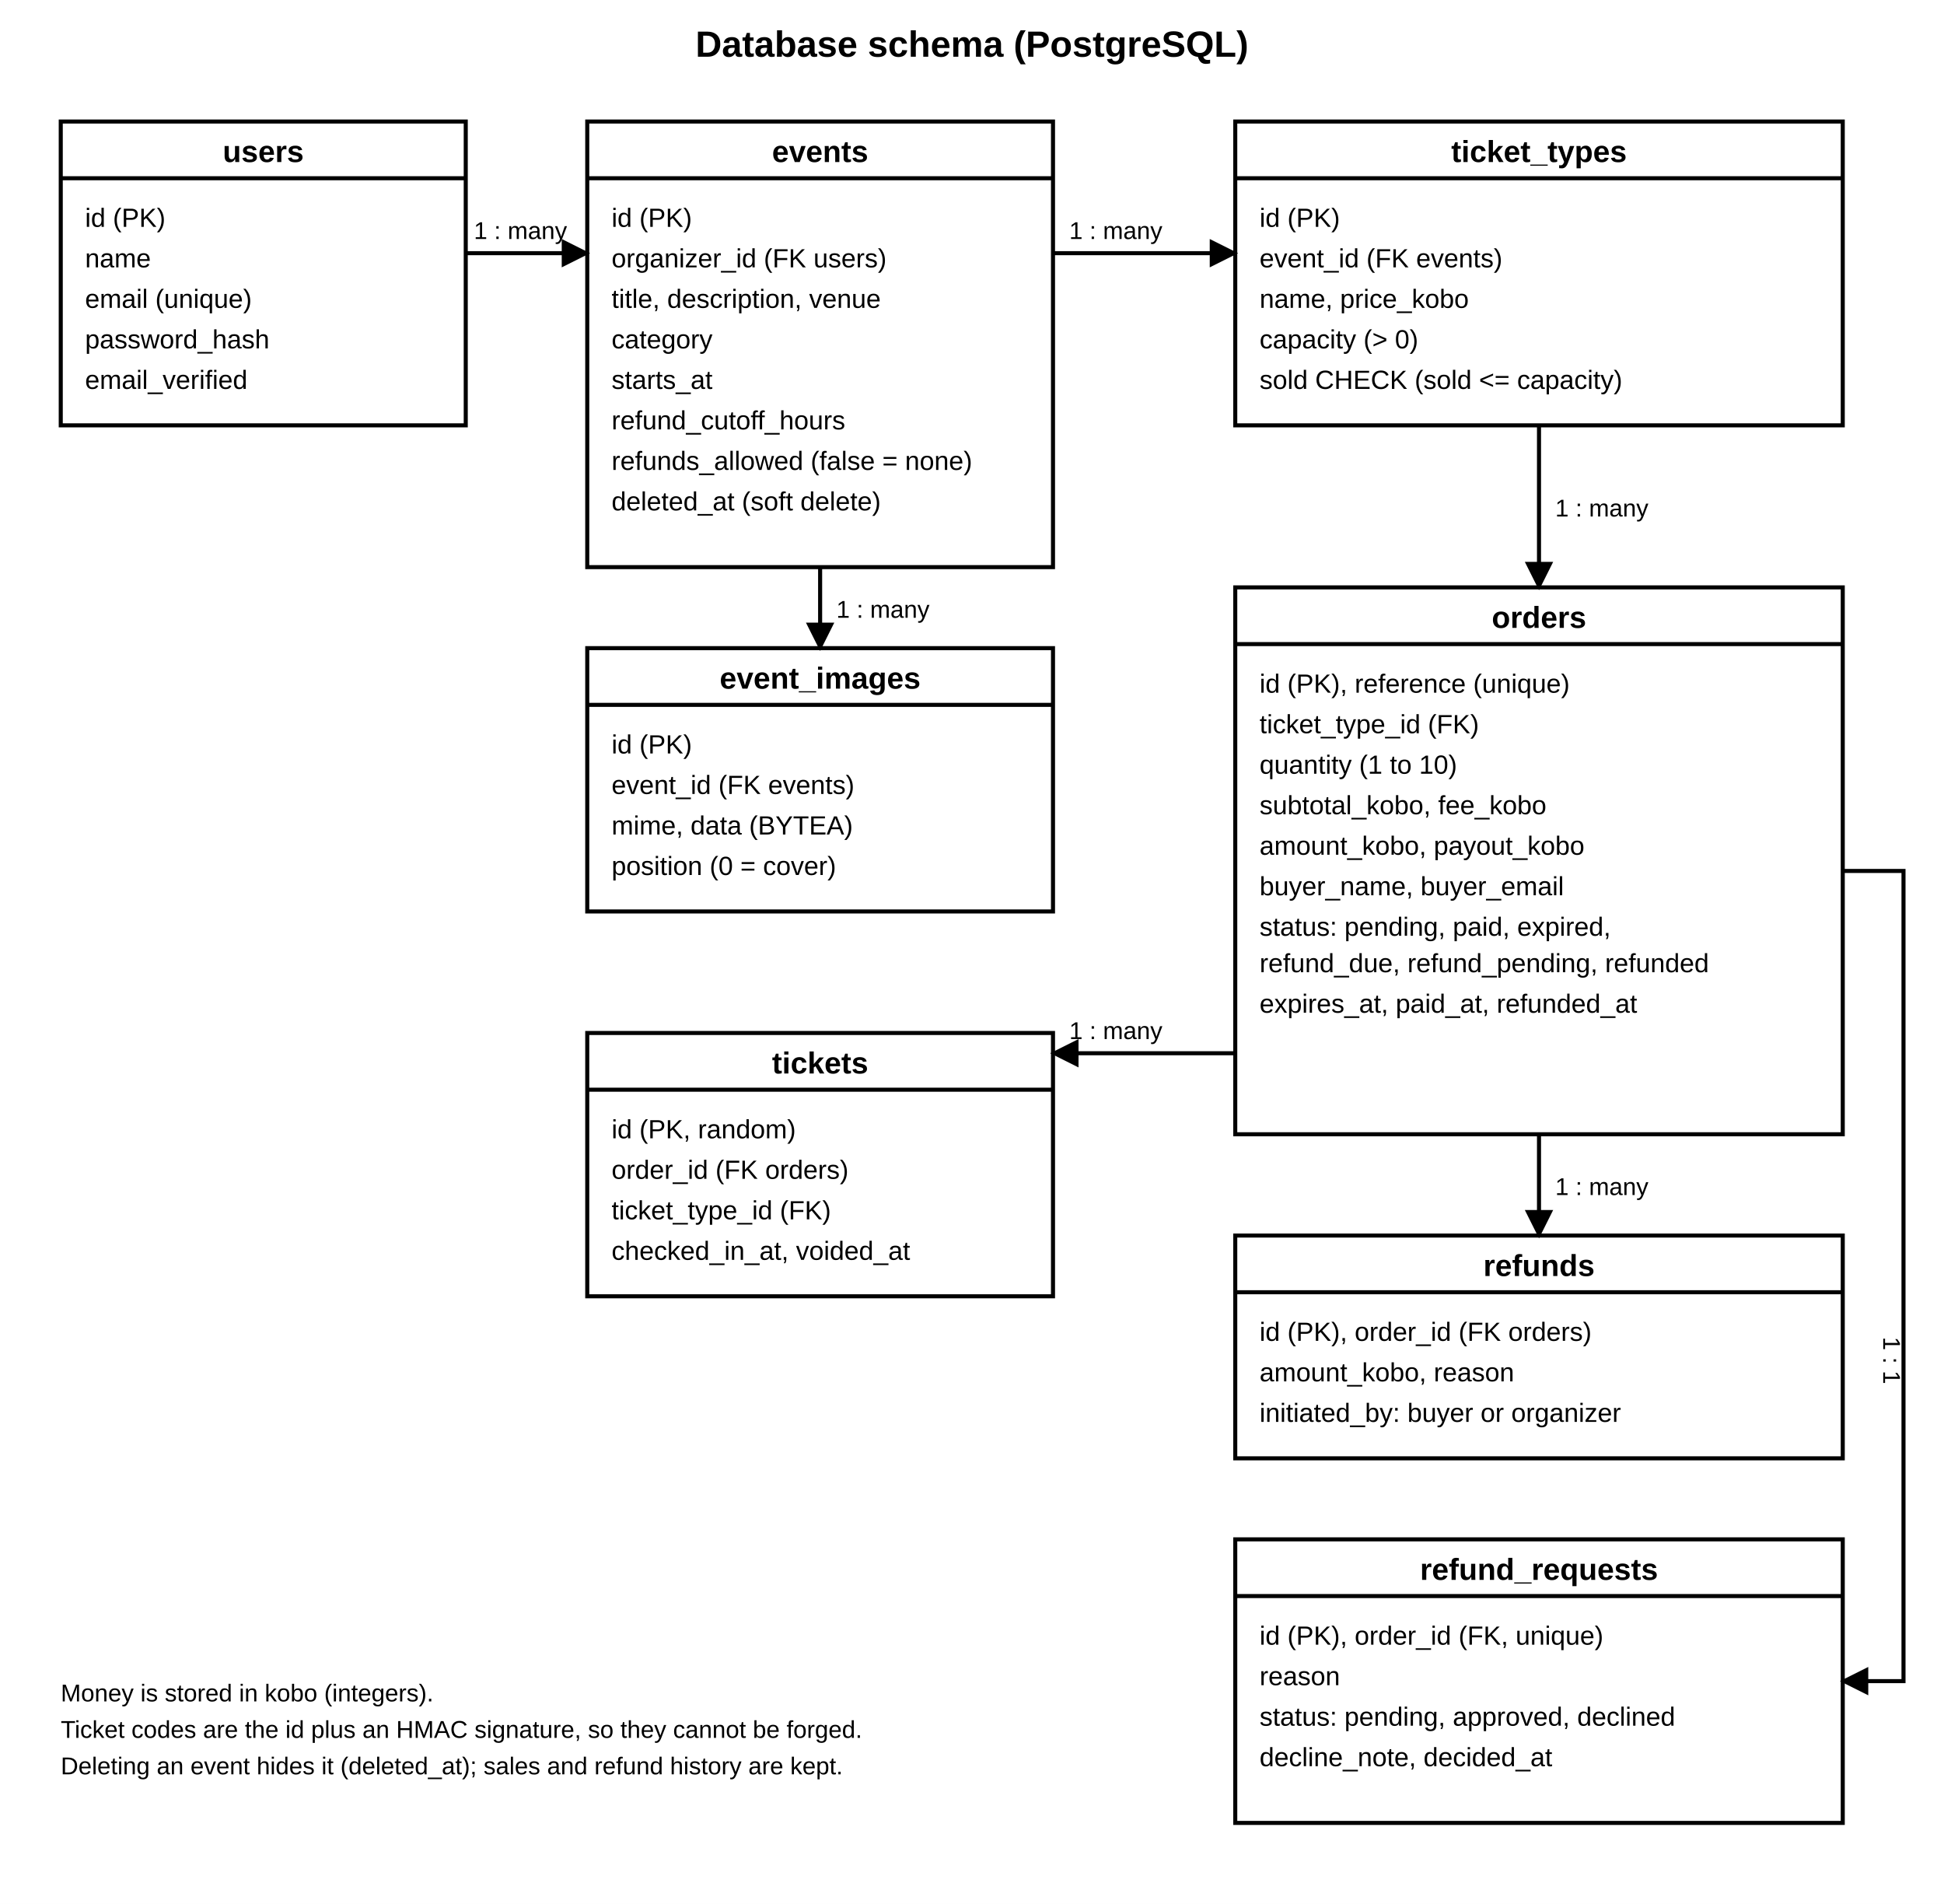
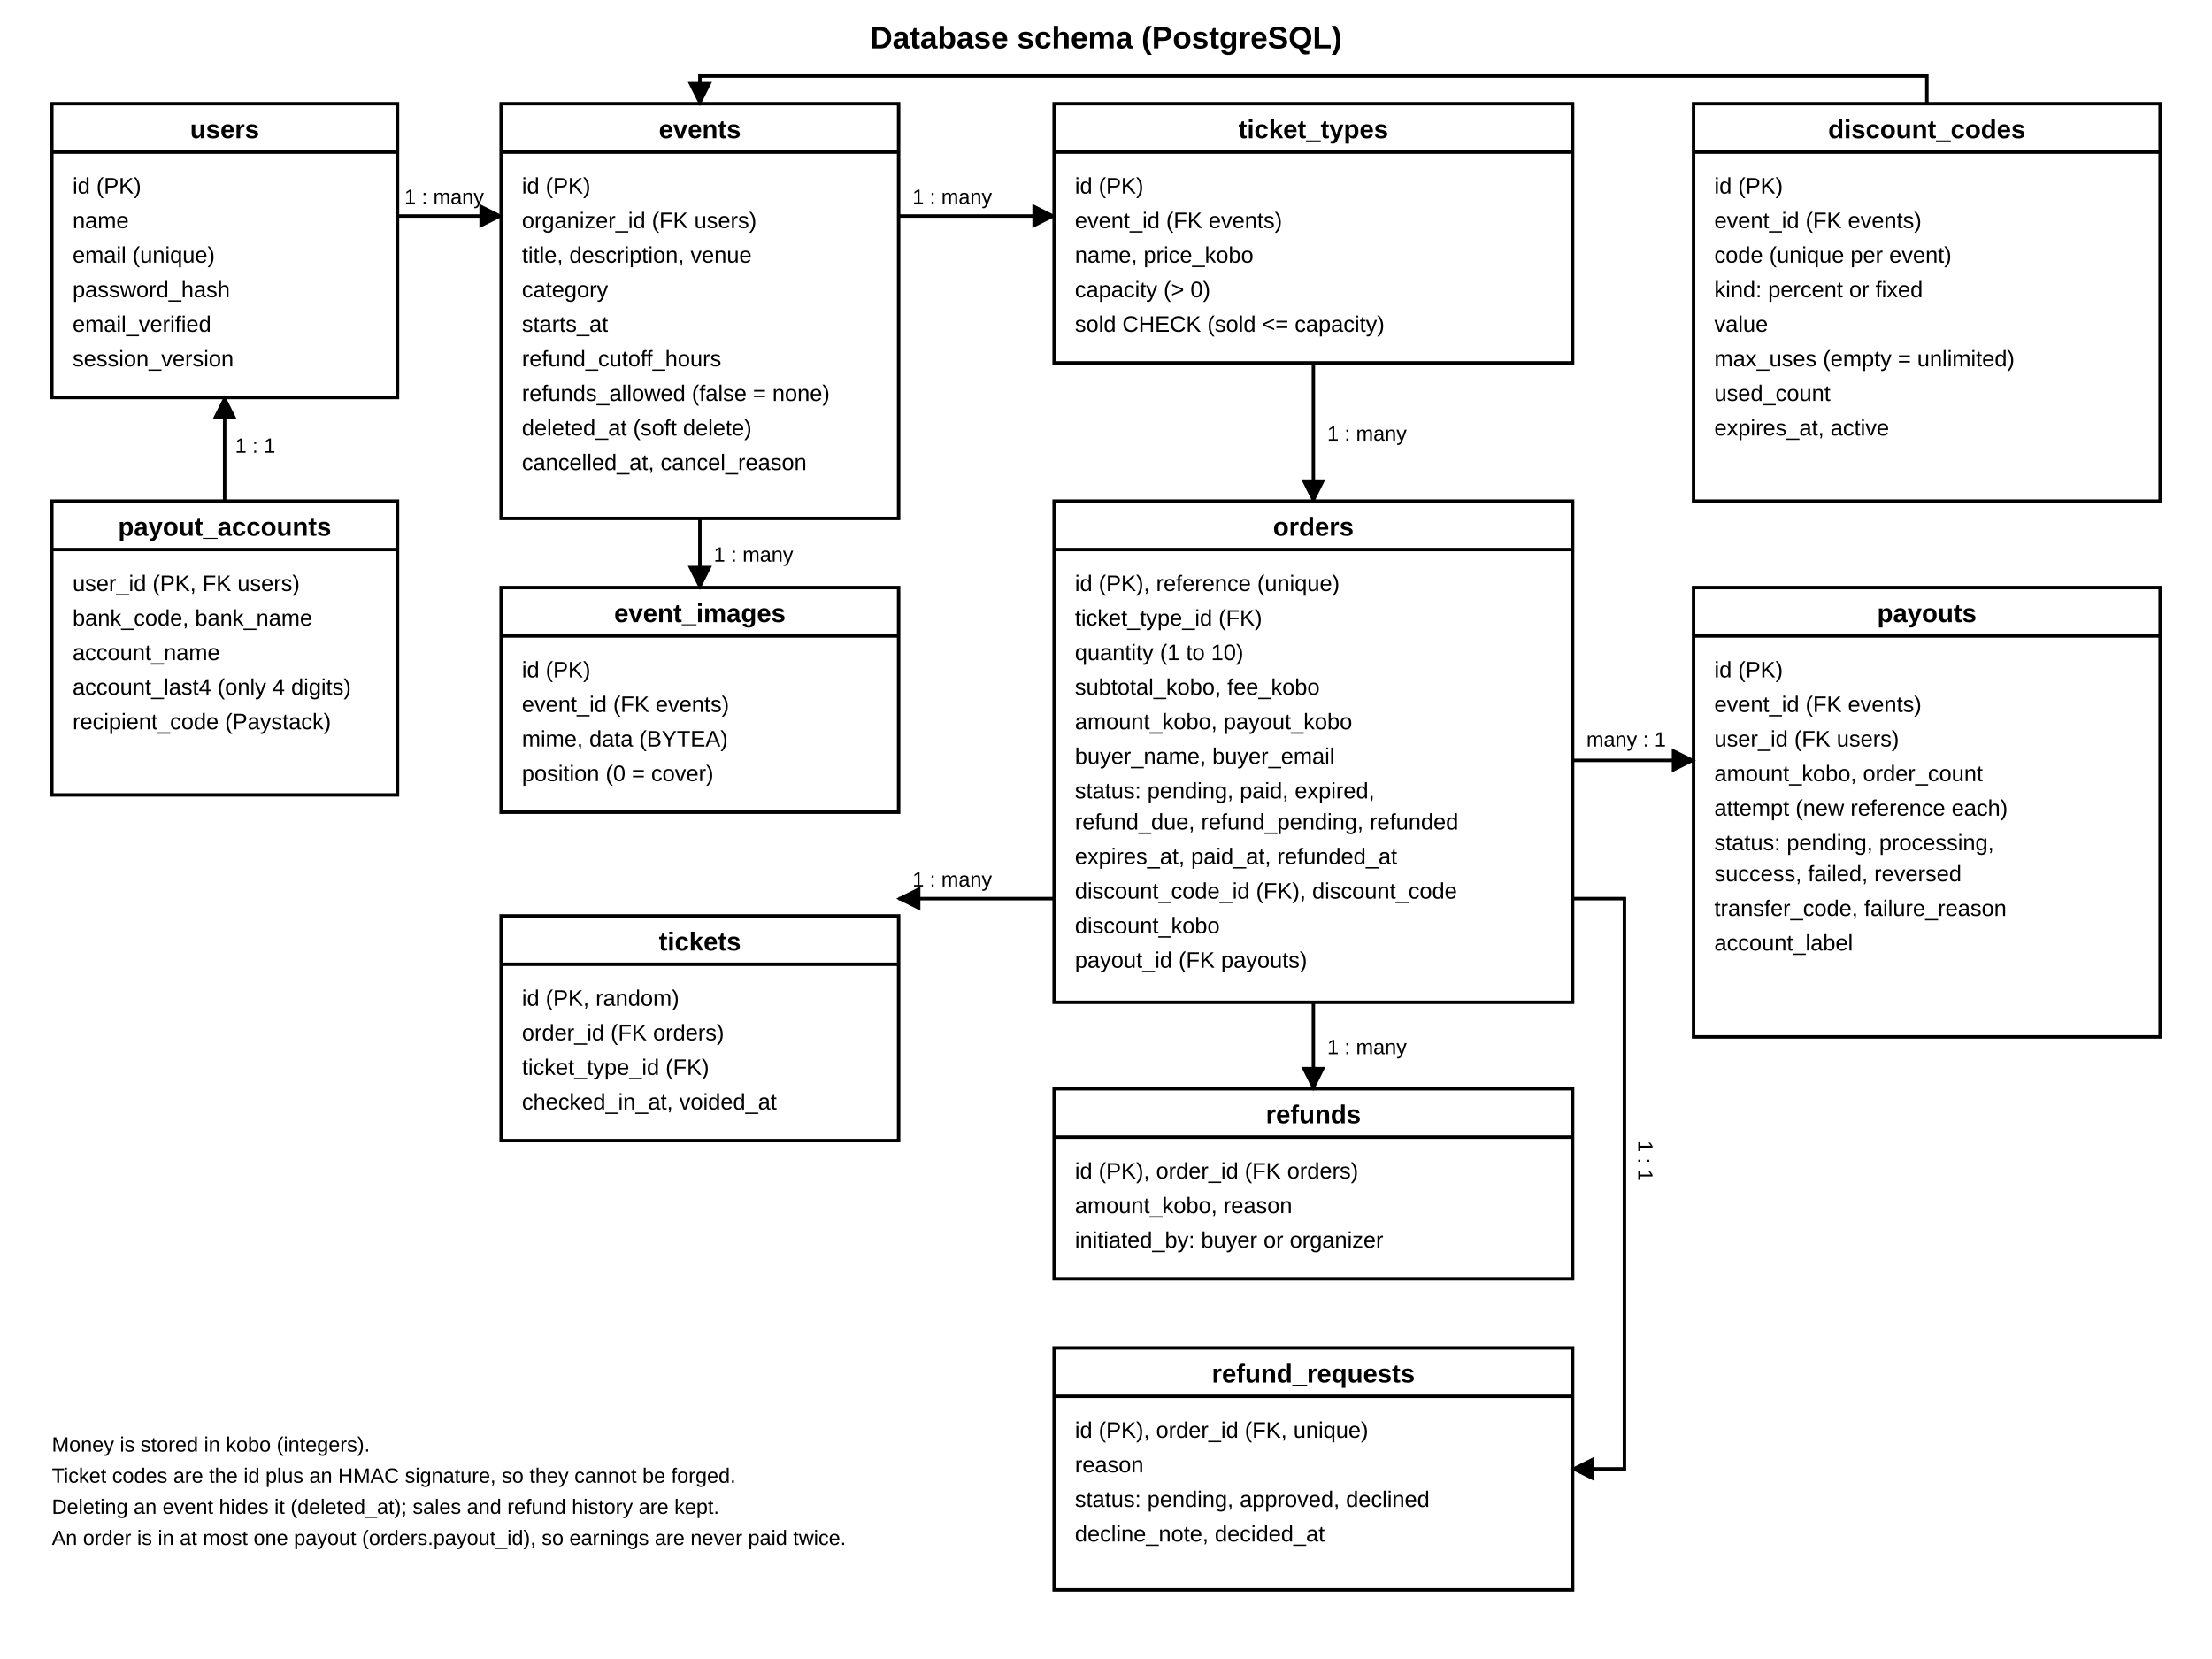
- <svg xmlns="http://www.w3.org/2000/svg" viewBox="0 0 960 940" font-family="Arial, Helvetica, sans-serif" font-size="13">
+ <svg xmlns="http://www.w3.org/2000/svg" viewBox="0 0 1280 960" font-family="Arial, Helvetica, sans-serif" font-size="13">
  <defs>
    <marker id="a" viewBox="0 0 10 10" refX="9" refY="5" markerWidth="7" markerHeight="7" orient="auto-start-reverse">
      <path d="M0,0 L10,5 L0,10 z" fill="#000" />
    </marker>
  </defs>
-   <rect width="960" height="940" fill="#fff" />
-   <text x="480" y="28" text-anchor="middle" font-size="18" font-weight="bold" fill="#000">Database schema (PostgreSQL)</text>
+   <rect width="1280" height="960" fill="#fff" />
+   <text x="640" y="28" text-anchor="middle" font-size="18" font-weight="bold" fill="#000">Database schema (PostgreSQL)</text>
  <g fill="#fff" stroke="#000" stroke-width="2">
-     <rect x="30" y="60" width="200" height="150" />
-     <rect x="290" y="60" width="230" height="220" />
+     <rect x="30" y="60" width="200" height="170" />
+     <rect x="30" y="290" width="200" height="170" />
+     <rect x="290" y="60" width="230" height="240" />
    <rect x="610" y="60" width="300" height="150" />
-     <rect x="290" y="320" width="230" height="130" />
-     <rect x="610" y="290" width="300" height="270" />
-     <rect x="290" y="510" width="230" height="130" />
-     <rect x="610" y="610" width="300" height="110" />
-     <rect x="610" y="760" width="300" height="140" />
+     <rect x="290" y="340" width="230" height="130" />
+     <rect x="610" y="290" width="300" height="290" />
+     <rect x="290" y="530" width="230" height="130" />
+     <rect x="610" y="630" width="300" height="110" />
+     <rect x="610" y="780" width="300" height="140" />
+     <rect x="980" y="60" width="270" height="230" />
+     <rect x="980" y="340" width="270" height="260" />
  </g>
  <g stroke="#000" stroke-width="2">
    <path d="M30,88 H230" />
+     <path d="M30,318 H230" />
    <path d="M290,88 H520" />
    <path d="M610,88 H910" />
-     <path d="M290,348 H520" />
+     <path d="M290,368 H520" />
    <path d="M610,318 H910" />
-     <path d="M290,538 H520" />
-     <path d="M610,638 H910" />
-     <path d="M610,788 H910" />
+     <path d="M290,558 H520" />
+     <path d="M610,658 H910" />
+     <path d="M610,808 H910" />
+     <path d="M980,88 H1250" />
+     <path d="M980,368 H1250" />
  </g>
  <g fill="#000">
    <text x="130" y="80" text-anchor="middle" font-weight="bold" font-size="15">users</text>
    <text x="42" y="112">id (PK)</text>
    <text x="42" y="132">name</text>
    <text x="42" y="152">email (unique)</text>
    <text x="42" y="172">password_hash</text>
    <text x="42" y="192">email_verified</text>
+     <text x="42" y="212">session_version</text>
+     <text x="130" y="310" text-anchor="middle" font-weight="bold" font-size="15">payout_accounts</text>
+     <text x="42" y="342">user_id (PK, FK users)</text>
+     <text x="42" y="362">bank_code, bank_name</text>
+     <text x="42" y="382">account_name</text>
+     <text x="42" y="402">account_last4 (only 4 digits)</text>
+     <text x="42" y="422">recipient_code (Paystack)</text>
    <text x="405" y="80" text-anchor="middle" font-weight="bold" font-size="15">events</text>
    <text x="302" y="112">id (PK)</text>
    <text x="302" y="132">organizer_id (FK users)</text>
    <text x="302" y="152">title, description, venue</text>
    <text x="302" y="172">category</text>
    <text x="302" y="192">starts_at</text>
    <text x="302" y="212">refund_cutoff_hours</text>
    <text x="302" y="232">refunds_allowed (false = none)</text>
    <text x="302" y="252">deleted_at (soft delete)</text>
+     <text x="302" y="272">cancelled_at, cancel_reason</text>
    <text x="760" y="80" text-anchor="middle" font-weight="bold" font-size="15">ticket_types</text>
    <text x="622" y="112">id (PK)</text>
    <text x="622" y="132">event_id (FK events)</text>
    <text x="622" y="152">name, price_kobo</text>
    <text x="622" y="172">capacity (&gt; 0)</text>
    <text x="622" y="192">sold  CHECK (sold &lt;= capacity)</text>
-     <text x="405" y="340" text-anchor="middle" font-weight="bold" font-size="15">event_images</text>
-     <text x="302" y="372">id (PK)</text>
-     <text x="302" y="392">event_id (FK events)</text>
-     <text x="302" y="412">mime, data (BYTEA)</text>
-     <text x="302" y="432">position (0 = cover)</text>
+     <text x="405" y="360" text-anchor="middle" font-weight="bold" font-size="15">event_images</text>
+     <text x="302" y="392">id (PK)</text>
+     <text x="302" y="412">event_id (FK events)</text>
+     <text x="302" y="432">mime, data (BYTEA)</text>
+     <text x="302" y="452">position (0 = cover)</text>
    <text x="760" y="310" text-anchor="middle" font-weight="bold" font-size="15">orders</text>
    <text x="622" y="342">id (PK), reference (unique)</text>
    <text x="622" y="362">ticket_type_id (FK)</text>
    <text x="622" y="382">quantity (1 to 10)</text>
    <text x="622" y="402">subtotal_kobo, fee_kobo</text>
    <text x="622" y="422">amount_kobo, payout_kobo</text>
    <text x="622" y="442">buyer_name, buyer_email</text>
    <text x="622" y="462">status: pending, paid, expired,</text>
    <text x="622" y="480">refund_due, refund_pending, refunded</text>
    <text x="622" y="500">expires_at, paid_at, refunded_at</text>
-     <text x="405" y="530" text-anchor="middle" font-weight="bold" font-size="15">tickets</text>
-     <text x="302" y="562">id (PK, random)</text>
-     <text x="302" y="582">order_id (FK orders)</text>
-     <text x="302" y="602">ticket_type_id (FK)</text>
-     <text x="302" y="622">checked_in_at, voided_at</text>
-     <text x="760" y="630" text-anchor="middle" font-weight="bold" font-size="15">refunds</text>
-     <text x="622" y="662">id (PK), order_id (FK orders)</text>
-     <text x="622" y="682">amount_kobo, reason</text>
-     <text x="622" y="702">initiated_by: buyer or organizer</text>
-     <text x="760" y="780" text-anchor="middle" font-weight="bold" font-size="15">refund_requests</text>
-     <text x="622" y="812">id (PK), order_id (FK, unique)</text>
-     <text x="622" y="832">reason</text>
-     <text x="622" y="852">status: pending, approved, declined</text>
-     <text x="622" y="872">decline_note, decided_at</text>
+     <text x="622" y="520">discount_code_id (FK), discount_code</text>
+     <text x="622" y="540">discount_kobo</text>
+     <text x="622" y="560">payout_id (FK payouts)</text>
+     <text x="405" y="550" text-anchor="middle" font-weight="bold" font-size="15">tickets</text>
+     <text x="302" y="582">id (PK, random)</text>
+     <text x="302" y="602">order_id (FK orders)</text>
+     <text x="302" y="622">ticket_type_id (FK)</text>
+     <text x="302" y="642">checked_in_at, voided_at</text>
+     <text x="760" y="650" text-anchor="middle" font-weight="bold" font-size="15">refunds</text>
+     <text x="622" y="682">id (PK), order_id (FK orders)</text>
+     <text x="622" y="702">amount_kobo, reason</text>
+     <text x="622" y="722">initiated_by: buyer or organizer</text>
+     <text x="760" y="800" text-anchor="middle" font-weight="bold" font-size="15">refund_requests</text>
+     <text x="622" y="832">id (PK), order_id (FK, unique)</text>
+     <text x="622" y="852">reason</text>
+     <text x="622" y="872">status: pending, approved, declined</text>
+     <text x="622" y="892">decline_note, decided_at</text>
+     <text x="1115" y="80" text-anchor="middle" font-weight="bold" font-size="15">discount_codes</text>
+     <text x="992" y="112">id (PK)</text>
+     <text x="992" y="132">event_id (FK events)</text>
+     <text x="992" y="152">code (unique per event)</text>
+     <text x="992" y="172">kind: percent or fixed</text>
+     <text x="992" y="192">value</text>
+     <text x="992" y="212">max_uses (empty = unlimited)</text>
+     <text x="992" y="232">used_count</text>
+     <text x="992" y="252">expires_at, active</text>
+     <text x="1115" y="360" text-anchor="middle" font-weight="bold" font-size="15">payouts</text>
+     <text x="992" y="392">id (PK)</text>
+     <text x="992" y="412">event_id (FK events)</text>
+     <text x="992" y="432">user_id (FK users)</text>
+     <text x="992" y="452">amount_kobo, order_count</text>
+     <text x="992" y="472">attempt (new reference each)</text>
+     <text x="992" y="492">status: pending, processing,</text>
+     <text x="992" y="510">success, failed, reversed</text>
+     <text x="992" y="530">transfer_code, failure_reason</text>
+     <text x="992" y="550">account_label</text>
  </g>
  <g stroke="#000" stroke-width="2" fill="none" marker-end="url(#a)">
    <path d="M230,125 H290" />
    <path d="M520,125 H610" />
-     <path d="M405,280 V320" />
+     <path d="M405,300 V340" />
    <path d="M760,210 V290" />
    <path d="M610,520 H520" />
-     <path d="M760,560 V610" />
-     <path d="M910,430 H940 V830 H910" />
+     <path d="M760,580 V630" />
+     <path d="M910,520 H940 V850 H910" />
+     <path d="M130,290 V230" />
+     <path d="M1115,60 V44 H405 V60" />
+     <path d="M910,440 H980" />
  </g>
  <g fill="#000" font-size="12">
    <text x="234" y="118">1 : many</text>
    <text x="528" y="118">1 : many</text>
-     <text x="413" y="305">1 : many</text>
+     <text x="413" y="325">1 : many</text>
    <text x="768" y="255">1 : many</text>
    <text x="528" y="513">1 : many</text>
-     <text x="768" y="590">1 : many</text>
-     <text x="930" y="660" transform="rotate(90 930 660)">1 : 1</text>
+     <text x="768" y="610">1 : many</text>
+     <text x="948" y="660" transform="rotate(90 948 660)">1 : 1</text>
+     <text x="136" y="262">1 : 1</text>
+     <text x="918" y="432">many : 1</text>
  </g>
  <text x="30" y="840" font-size="12" fill="#000">Money is stored in kobo (integers).</text>
  <text x="30" y="858" font-size="12" fill="#000">Ticket codes are the id plus an HMAC signature, so they cannot be forged.</text>
  <text x="30" y="876" font-size="12" fill="#000">Deleting an event hides it (deleted_at); sales and refund history are kept.</text>
+   <text x="30" y="894" font-size="12" fill="#000">An order is in at most one payout (orders.payout_id), so earnings are never paid twice.</text>
</svg>
